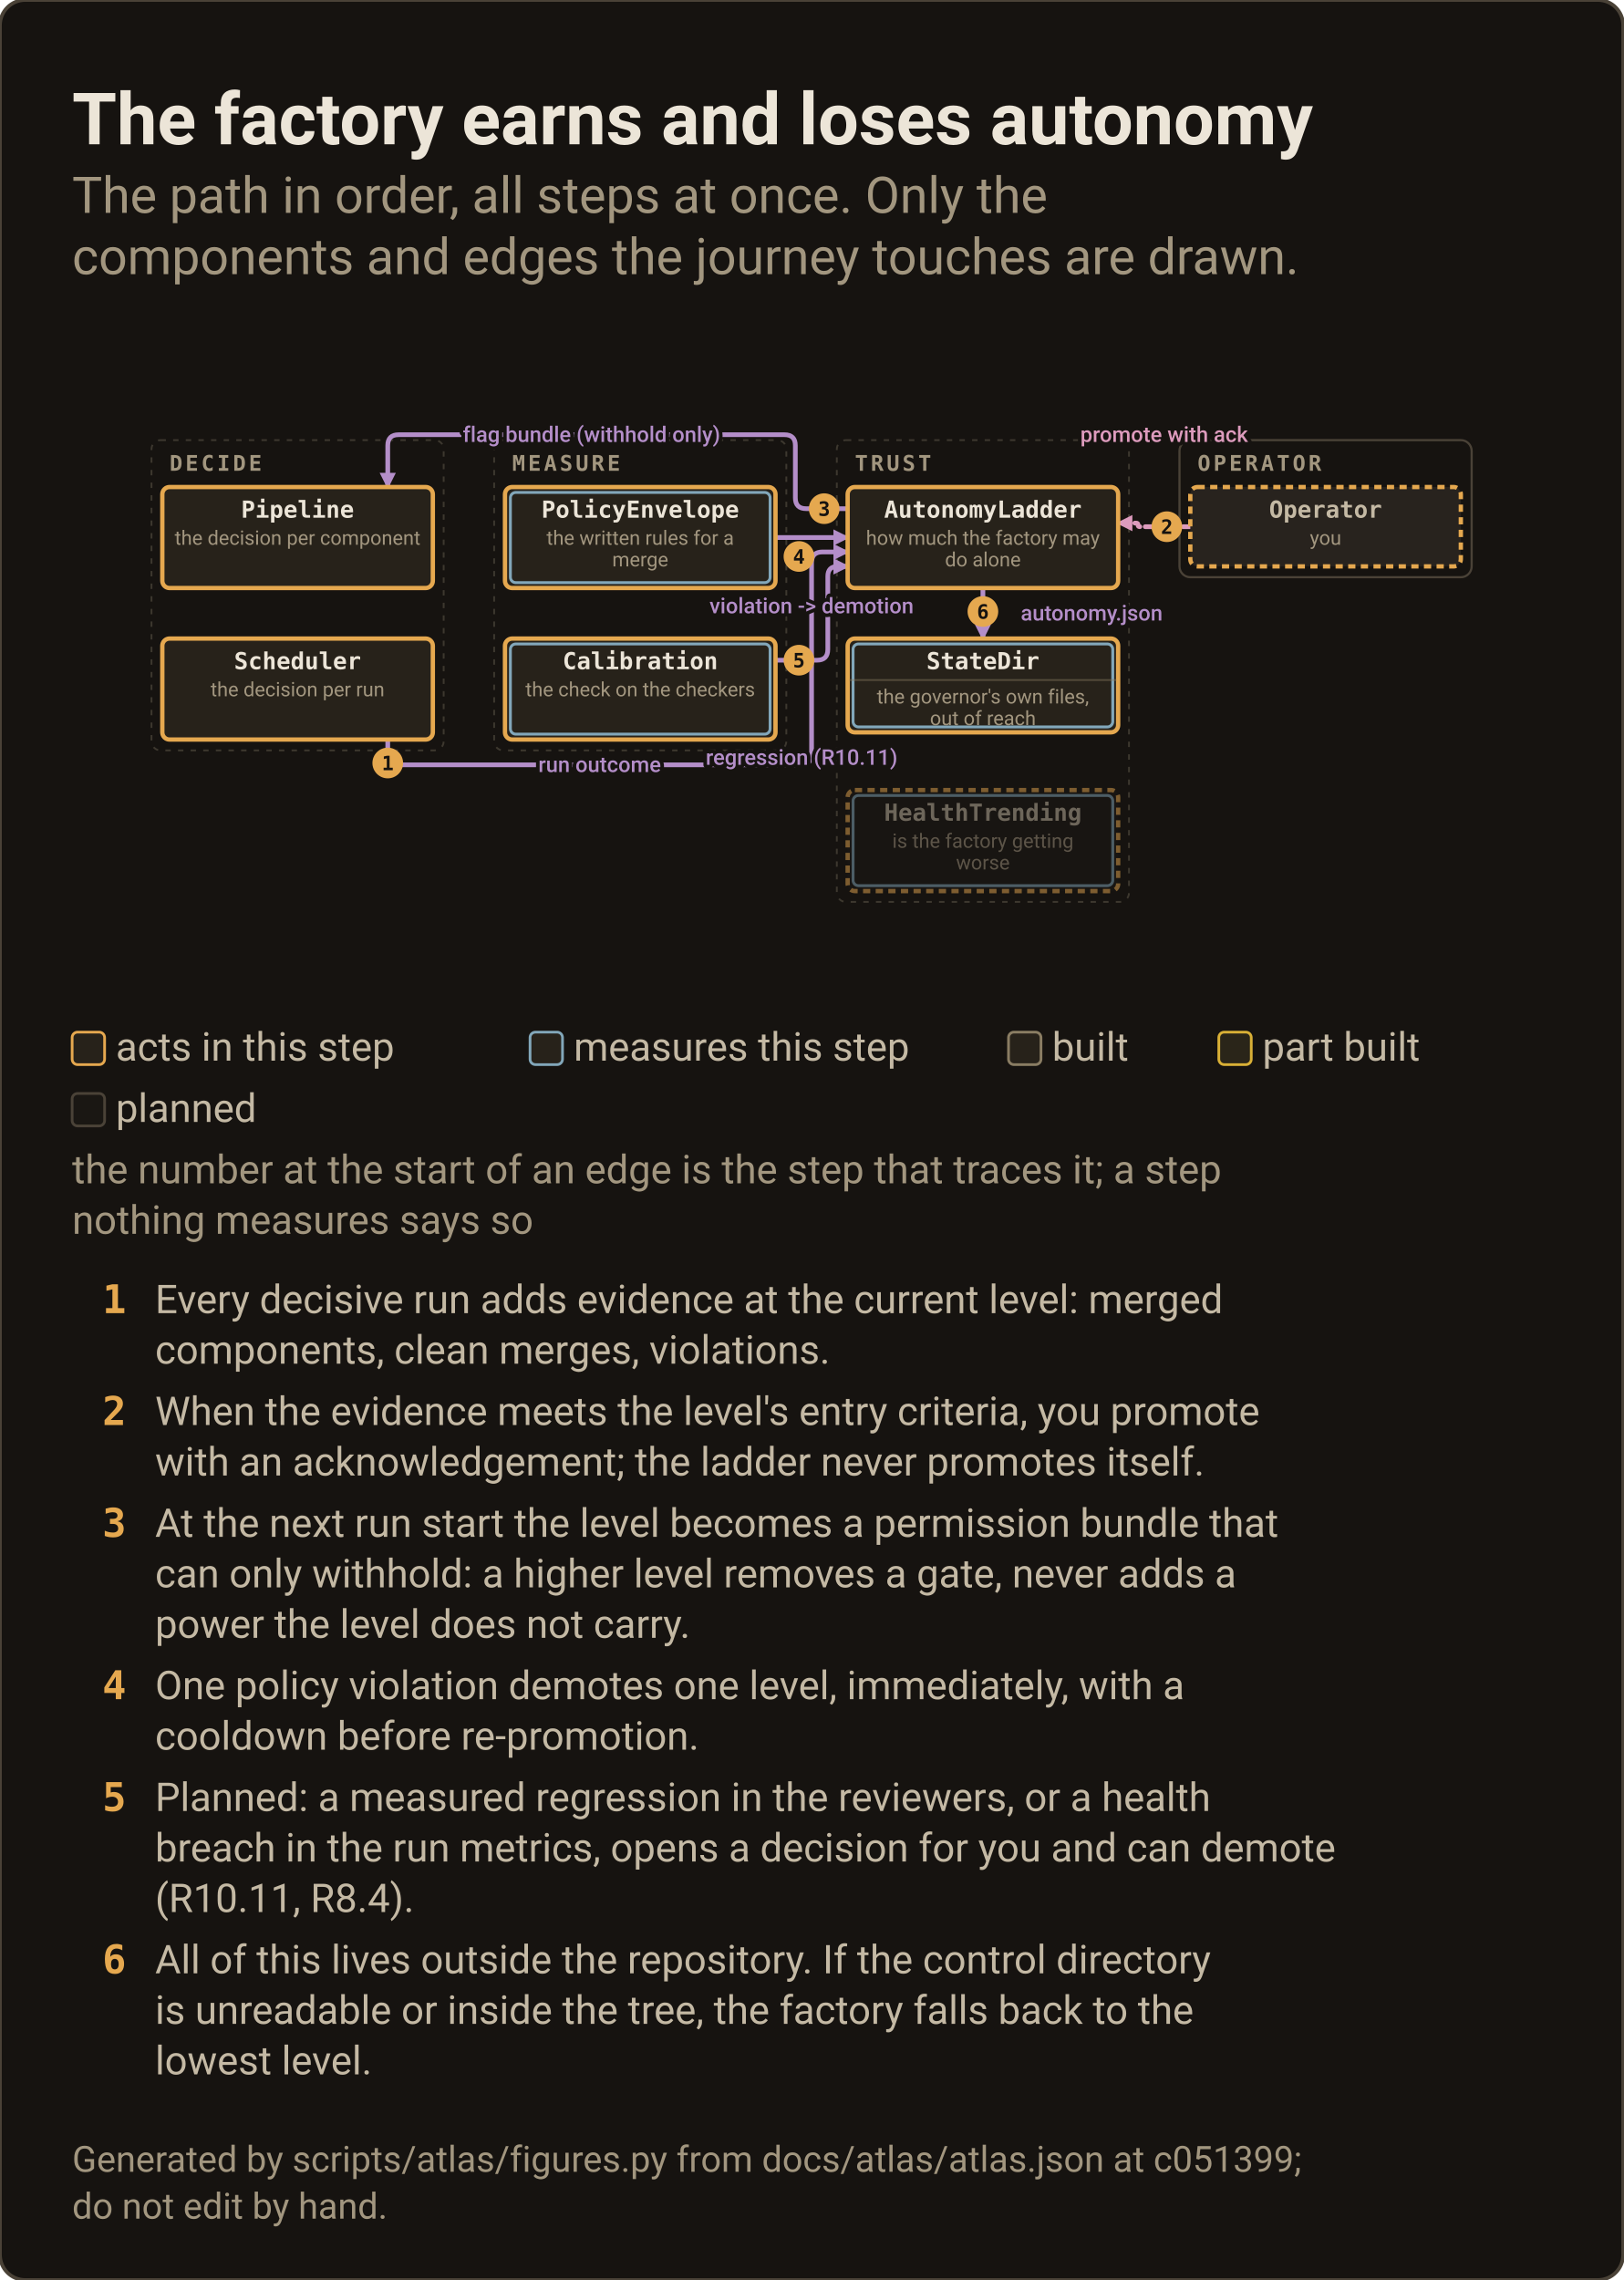
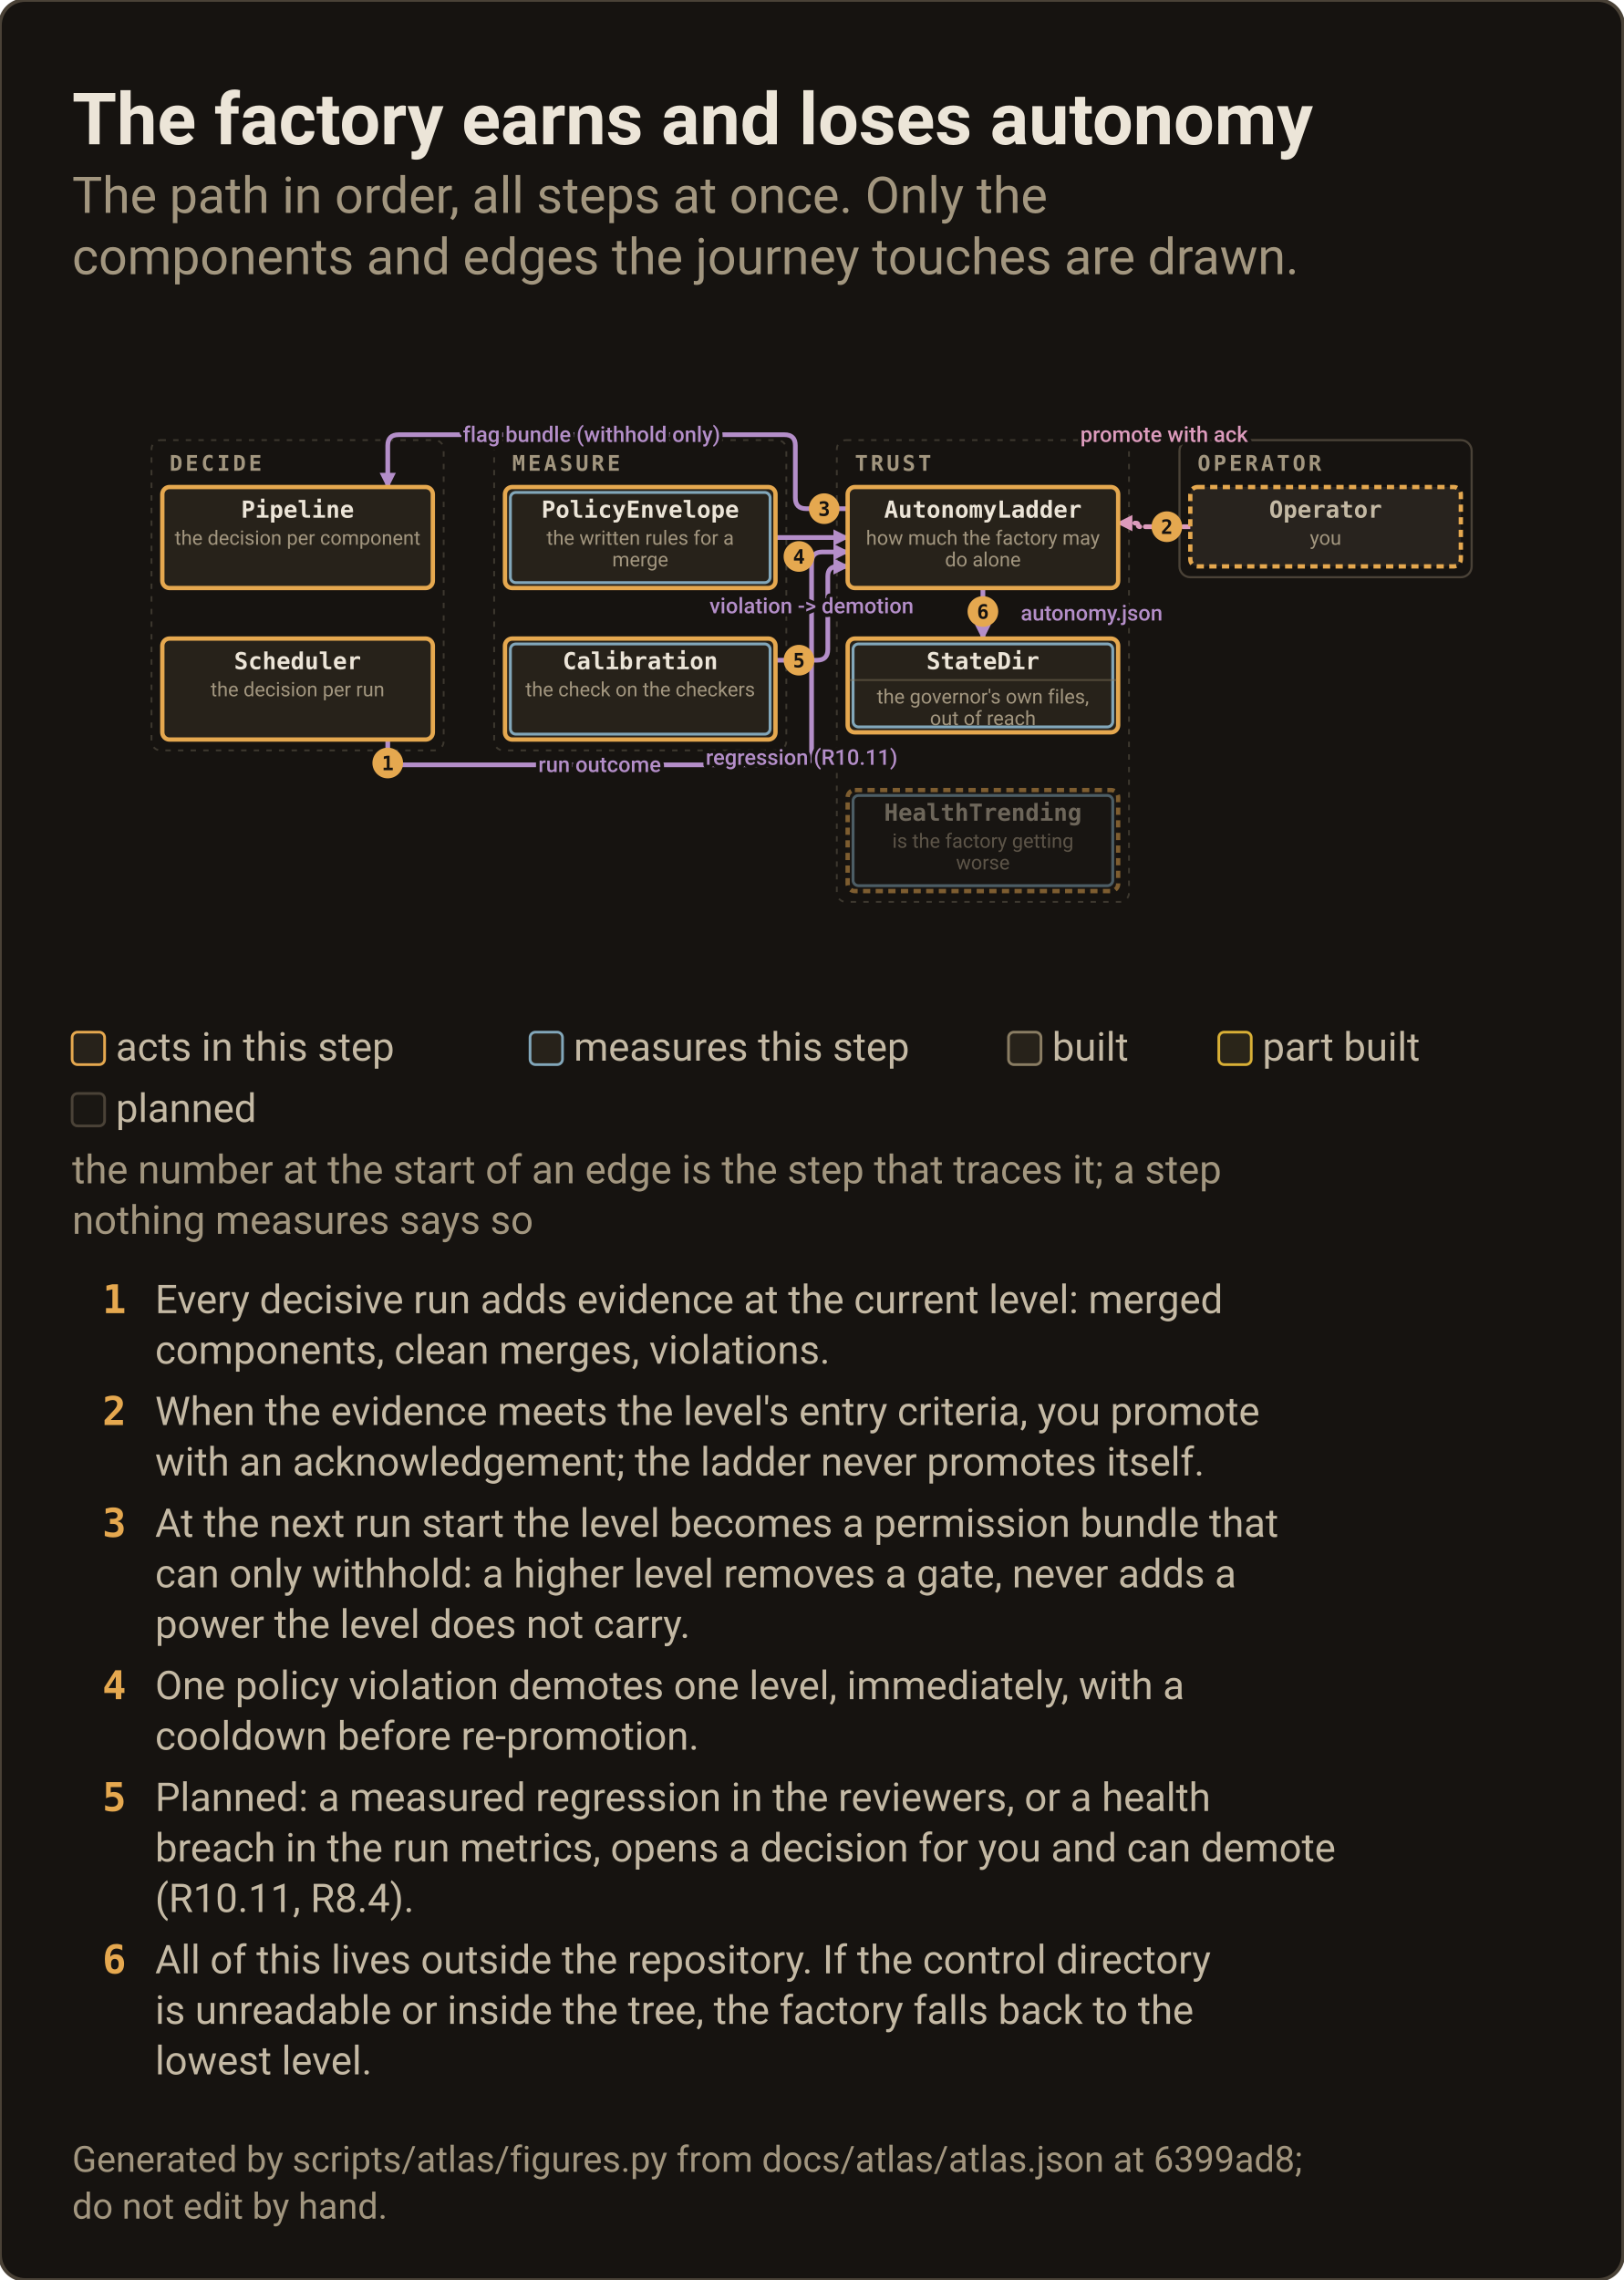
<svg xmlns="http://www.w3.org/2000/svg" width="900" height="1264" viewBox="0 0 900 1264" role="img" aria-label="Journey: The factory earns and loses autonomy">
  <rect x="0" y="0" width="900" height="1264" rx="14" fill="#161310" stroke="#4A4237" stroke-width="2" />
  <text x="40.0" y="80.0" class="c0">The factory earns and loses autonomy</text>
  <text x="40.0" y="118.0" class="c1">The path in order, all steps at once. Only the</text>
  <text x="40.0" y="152.0" class="c1">components and edges the journey touches are drawn.</text>
  <svg id="map" x="76.0" y="170.0" width="748" height="380" viewBox="0 0 748 380" overflow="visible">
    <defs>
      <marker id="map-m-work" viewBox="0 0 8 8" refX="7" refY="4" markerUnits="userSpaceOnUse" markerWidth="9" markerHeight="9" orient="auto-start-reverse">
        <path d="M0,0 L8,4 L0,8 z" fill="#D9CDB2" />
      </marker>
      <marker id="map-m-measure" viewBox="0 0 8 8" refX="7" refY="4" markerUnits="userSpaceOnUse" markerWidth="9" markerHeight="9" orient="auto-start-reverse">
        <path d="M0,0 L8,4 L0,8 z" fill="#82A7BA" />
      </marker>
      <marker id="map-m-feedback" viewBox="0 0 8 8" refX="7" refY="4" markerUnits="userSpaceOnUse" markerWidth="9" markerHeight="9" orient="auto-start-reverse">
        <path d="M0,0 L8,4 L0,8 z" fill="#E39A86" />
      </marker>
      <marker id="map-m-operator" viewBox="0 0 8 8" refX="7" refY="4" markerUnits="userSpaceOnUse" markerWidth="9" markerHeight="9" orient="auto-start-reverse">
        <path d="M0,0 L8,4 L0,8 z" fill="#DD9BBD" />
      </marker>
      <marker id="map-m-trust" viewBox="0 0 8 8" refX="7" refY="4" markerUnits="userSpaceOnUse" markerWidth="9" markerHeight="9" orient="auto-start-reverse">
        <path d="M0,0 L8,4 L0,8 z" fill="#B48EC9" />
      </marker>
      <marker id="map-m-learn" viewBox="0 0 8 8" refX="7" refY="4" markerUnits="userSpaceOnUse" markerWidth="9" markerHeight="9" orient="auto-start-reverse">
        <path d="M0,0 L8,4 L0,8 z" fill="#86C9A9" />
      </marker>
      <marker id="map-m-record" viewBox="0 0 8 8" refX="7" refY="4" markerUnits="userSpaceOnUse" markerWidth="9" markerHeight="9" orient="auto-start-reverse">
        <path d="M0,0 L8,4 L0,8 z" fill="#B7C27C" />
      </marker>
      <marker id="map-m-change" viewBox="0 0 8 8" refX="7" refY="4" markerUnits="userSpaceOnUse" markerWidth="9" markerHeight="9" orient="auto-start-reverse">
        <path d="M0,0 L8,4 L0,8 z" fill="#E26D5A" />
      </marker>
      <marker id="map-m-reach" viewBox="0 0 8 8" refX="7" refY="4" markerUnits="userSpaceOnUse" markerWidth="9" markerHeight="9" orient="auto-start-reverse">
        <path d="M0,0 L8,4 L0,8 z" fill="#E5A84F" />
      </marker>
    </defs>
    <style>#map .node.quiet{opacity:.42}#map .node.planned{opacity:.5}#map .node.planned.quiet{opacity:.3}#map .node.meas .node__box{stroke:#82A7BA;stroke-width:2.2}#map .node.acts .node__box{stroke:#E5A84F;stroke-width:2.4}#map .node__ring{display:none;fill:none;stroke:#82A7BA;stroke-width:1.6}#map .node.meas .node__ring{display:inline}#map .flow.planned{opacity:.35}#map .flowlbl.planned{opacity:.5}#map .flow.off,#map .flowlbl.off{display:none}#map .flow.hot{opacity:1;stroke-opacity:1;stroke-width:2.6}#map .flowlbl.hot{opacity:1}</style>
    <rect x="8.0" y="74.0" width="162.0" height="172.0" rx="5" fill="none" stroke="#A2967F" stroke-opacity=".28" stroke-width="1" stroke-dasharray="3 4" />
    <text x="18.0" y="91.0" class="t3">DECIDE</text>
    <rect x="198.0" y="74.0" width="162.0" height="172.0" rx="5" fill="none" stroke="#A2967F" stroke-opacity=".28" stroke-width="1" stroke-dasharray="3 4" />
    <text x="208.0" y="91.0" class="t3">MEASURE</text>
    <rect x="388.0" y="74.0" width="162.0" height="256.0" rx="5" fill="none" stroke="#A2967F" stroke-opacity=".28" stroke-width="1" stroke-dasharray="3 4" />
    <text x="398.0" y="91.0" class="t3">TRUST</text>
    <rect x="578.0" y="74.0" width="162.0" height="76.0" rx="6" fill="none" stroke="#4A4237" stroke-width="1.2" />
    <text x="588.0" y="91.0" class="t3">OPERATOR</text>
    <g data-layer="flow">
      <path id="map-f48" class="flow trust hot" data-edge="48" data-from="Scheduler" data-to="AutonomyLadder" data-art="run outcome" data-kind="trust" data-layer="trust" d="M 139.0 240.0 L 139.0 248.0 Q 139.0 254.0 145.0 254.0 L 368.0 254.0 Q 374.0 254.0 374.0 248.0 L 374.0 142.0 Q 374.0 136.0 380.0 136.0 L 394.0 136.0" fill="none" stroke="#B48EC9" stroke-opacity="0.82" stroke-width="1.2" stroke-linecap="round" marker-end="url(#map-m-trust)" />
      <path id="map-f67" class="flow trust planned hot" data-edge="67" data-from="Operator" data-to="AutonomyLadder" data-art="promote with ack" data-kind="trust" data-layer="operator" d="M 584.0 122.0 L 556.0 122.0 Q 555.0 122.0 555.0 121.0 L 555.0 121.0 Q 555.0 120.0 554.0 120.0 L 544.0 120.0" fill="none" stroke="#DD9BBD" stroke-opacity="0.82" stroke-width="1.2" stroke-dasharray="4 3" stroke-linecap="round" marker-end="url(#map-m-operator)" />
      <path id="map-f49" class="flow trust hot" data-edge="49" data-from="AutonomyLadder" data-to="Pipeline" data-art="flag bundle (withhold only)" data-kind="trust" data-layer="trust" d="M 394.0 112.0 L 371.0 112.0 Q 365.0 112.0 365.0 106.0 L 365.0 77.0 Q 365.0 71.0 359.0 71.0 L 145.0 71.0 Q 139.0 71.0 139.0 77.0 L 139.0 100.0" fill="none" stroke="#B48EC9" stroke-opacity="0.82" stroke-width="1.2" stroke-linecap="round" marker-end="url(#map-m-trust)" />
      <path id="map-f50" class="flow trust hot" data-edge="50" data-from="PolicyEnvelope" data-to="AutonomyLadder" data-art="violation -&gt; demotion" data-kind="trust" data-layer="trust" d="M 354.0 128.0 L 394.0 128.0" fill="none" stroke="#B48EC9" stroke-opacity="0.82" stroke-width="1.2" stroke-linecap="round" marker-end="url(#map-m-trust)" />
      <path id="map-f51" class="flow trust hot" data-edge="51" data-from="Calibration" data-to="AutonomyLadder" data-art="regression (R10.11)" data-kind="trust" data-layer="trust" d="M 354.0 196.0 L 377.0 196.0 Q 383.0 196.0 383.0 190.0 L 383.0 149.5 Q 383.0 144.0 388.5 144.0 L 394.0 144.0" fill="none" stroke="#B48EC9" stroke-opacity="0.82" stroke-width="1.2" stroke-linecap="round" marker-end="url(#map-m-trust)" />
      <path id="map-f52" class="flow trust hot" data-edge="52" data-from="AutonomyLadder" data-to="StateDir" data-art="autonomy.json" data-kind="trust" data-layer="trust" d="M 469.0 156.0 L 469.0 184.0" fill="none" stroke="#B48EC9" stroke-opacity="0.82" stroke-width="1.2" stroke-linecap="round" marker-end="url(#map-m-trust)" />
    </g>
    <g class="node built acts meas" data-id="PolicyEnvelope" data-kind="component" data-state="built" data-region="measure" role="button" tabindex="0" aria-label="PolicyEnvelope, the written rules for a merge, built">
      <rect class="node__box" x="204.0" y="100.0" width="150.0" height="56.0" rx="4.0" fill="#27221A" stroke="#8A7D63" stroke-width="1.1" />
      <rect class="node__ring" x="207.0" y="103.0" width="144.0" height="50.0" rx="3.0" />
      <text x="279.0" y="117.0" class="t4">PolicyEnvelope</text>
      <g data-layer="job">
        <text x="279.0" y="132.0" class="t5">the written rules for a</text>
        <text x="279.0" y="144.0" class="t5">merge</text>
      </g>
    </g>
    <g class="node built acts meas" data-id="Calibration" data-kind="component" data-state="built" data-region="measure" role="button" tabindex="0" aria-label="Calibration, the check on the checkers, built">
      <rect class="node__box" x="204.0" y="184.0" width="150.0" height="56.0" rx="4.0" fill="#27221A" stroke="#8A7D63" stroke-width="1.1" />
      <rect class="node__ring" x="207.0" y="187.0" width="144.0" height="50.0" rx="3.0" />
      <text x="279.0" y="201.0" class="t4">Calibration</text>
      <g data-layer="job">
        <text x="279.0" y="216.0" class="t5">the check on the checkers</text>
      </g>
    </g>
    <g class="node built acts" data-id="Pipeline" data-kind="component" data-state="built" data-region="decide" role="button" tabindex="0" aria-label="Pipeline, the decision per component, built">
      <rect class="node__box" x="14.0" y="100.0" width="150.0" height="56.0" rx="4.0" fill="#27221A" stroke="#8A7D63" stroke-width="1.1" />
      <rect class="node__ring" x="17.0" y="103.0" width="144.0" height="50.0" rx="3.0" />
      <text x="89.0" y="117.0" class="t4">Pipeline</text>
      <g data-layer="job">
        <text x="89.0" y="132.0" class="t5">the decision per component</text>
      </g>
    </g>
    <g class="node built acts" data-id="Scheduler" data-kind="component" data-state="built" data-region="decide" role="button" tabindex="0" aria-label="Scheduler, the decision per run, built">
      <rect class="node__box" x="14.0" y="184.0" width="150.0" height="56.0" rx="4.0" fill="#27221A" stroke="#8A7D63" stroke-width="1.1" />
      <rect class="node__ring" x="17.0" y="187.0" width="144.0" height="50.0" rx="3.0" />
      <text x="89.0" y="201.0" class="t4">Scheduler</text>
      <g data-layer="job">
        <text x="89.0" y="216.0" class="t5">the decision per run</text>
      </g>
    </g>
    <g class="node built acts" data-id="AutonomyLadder" data-kind="component" data-state="built" data-region="trust" role="button" tabindex="0" aria-label="AutonomyLadder, how much the factory may do alone, built">
      <rect class="node__box" x="394.0" y="100.0" width="150.0" height="56.0" rx="4.0" fill="#27221A" stroke="#8A7D63" stroke-width="1.1" />
      <rect class="node__ring" x="397.0" y="103.0" width="144.0" height="50.0" rx="3.0" />
      <text x="469.0" y="117.0" class="t4">AutonomyLadder</text>
      <g data-layer="job">
        <text x="469.0" y="132.0" class="t5">how much the factory may</text>
        <text x="469.0" y="144.0" class="t5">do alone</text>
      </g>
    </g>
    <g class="node built acts meas" data-id="StateDir" data-kind="store" data-state="built" data-region="trust" role="button" tabindex="0" aria-label="StateDir, the governor's own files, out of reach, built">
      <rect class="node__box" x="394.0" y="184.0" width="150.0" height="52.0" rx="4.0" fill="#27221A" stroke="#8A7D63" stroke-width="1.1" />
      <rect class="node__ring" x="397.0" y="187.0" width="144.0" height="46.0" rx="3.0" />
      <text x="469.0" y="201.0" class="t4">StateDir</text>
      <line x1="395.0" y1="207.0" x2="543.0" y2="207.0" stroke="#8A7D63" stroke-opacity=".45" stroke-width="1" />
      <g data-layer="job">
        <text x="469.0" y="220.0" class="t5">the governor's own files,</text>
        <text x="469.0" y="232.0" class="t5">out of reach</text>
      </g>
    </g>
    <g class="node planned acts meas" data-id="HealthTrending" data-kind="component" data-state="planned" data-region="trust" role="button" tabindex="0" aria-label="HealthTrending, is the factory getting worse, planned">
      <rect class="node__box" x="394.0" y="268.0" width="150.0" height="56.0" rx="4.0" fill="#1A1713" stroke="#4A4237" stroke-width="1.1" stroke-dasharray="4 3" />
      <rect class="node__ring" x="397.0" y="271.0" width="144.0" height="50.0" rx="3.0" />
      <text x="469.0" y="285.0" class="t6">HealthTrending</text>
      <g data-layer="job">
        <text x="469.0" y="300.0" class="t5">is the factory getting</text>
        <text x="469.0" y="312.0" class="t5">worse</text>
      </g>
    </g>
    <g class="node actor acts" data-id="Operator" data-kind="actor" data-state="planned" data-region="operator" role="button" tabindex="0" aria-label="Operator, you, outside">
      <rect class="node__box" x="584.0" y="100.0" width="150.0" height="44.0" rx="4.0" fill="#28231E" stroke="#A2967F" stroke-width="1.1" stroke-dasharray="4 3" />
      <rect class="node__ring" x="587.0" y="103.0" width="144.0" height="38.0" rx="3.0" />
      <text x="659.0" y="117.0" class="t6">Operator</text>
      <g data-layer="job">
        <text x="659.0" y="132.0" class="t5">you</text>
      </g>
    </g>
    <g data-layer="flow">
      <g class="flowlbl trust hot" data-edge="48" data-from="Scheduler" data-to="AutonomyLadder" data-layer="trust">
        <text x="256.5" y="258.0" class="t1">run outcome</text>
      </g>
      <g class="flowlbl trust planned hot" data-edge="67" data-from="Operator" data-to="AutonomyLadder" data-layer="operator">
        <text x="569.5" y="75.0" class="t2">promote with ack</text>
      </g>
      <g class="flowlbl trust hot" data-edge="49" data-from="AutonomyLadder" data-to="Pipeline" data-layer="trust">
        <text x="252.0" y="75.0" class="t1">flag bundle (withhold only)</text>
      </g>
      <g class="flowlbl trust hot" data-edge="50" data-from="PolicyEnvelope" data-to="AutonomyLadder" data-layer="trust">
        <text x="374.0" y="170.0" class="t1">violation -&gt; demotion</text>
      </g>
      <g class="flowlbl trust hot" data-edge="51" data-from="Calibration" data-to="AutonomyLadder" data-layer="trust">
        <text x="368.5" y="254.0" class="t1">regression (R10.11)</text>
      </g>
      <g class="flowlbl trust hot" data-edge="52" data-from="AutonomyLadder" data-to="StateDir" data-layer="trust">
        <text x="529.3" y="174.0" class="t1">autonomy.json</text>
      </g>
    </g>
    <g data-layer="steps">
      <g class="step" data-edge="48">
        <circle cx="139.0" cy="253.0" r="8.5" fill="#E5A84F" />
        <text x="139.0" y="257.0" class="t0">1</text>
      </g>
      <g class="step" data-edge="67">
        <circle cx="571.0" cy="122.0" r="8.5" fill="#E5A84F" />
        <text x="571.0" y="126.0" class="t0">2</text>
      </g>
      <g class="step" data-edge="49">
        <circle cx="381.0" cy="112.0" r="8.5" fill="#E5A84F" />
        <text x="381.0" y="116.0" class="t0">3</text>
      </g>
      <g class="step" data-edge="50">
        <circle cx="367.0" cy="138.5" r="8.5" fill="#E5A84F" />
        <text x="367.0" y="142.5" class="t0">4</text>
      </g>
      <g class="step" data-edge="51">
        <circle cx="367.0" cy="196.0" r="8.5" fill="#E5A84F" />
        <text x="367.0" y="200.0" class="t0">5</text>
      </g>
      <g class="step" data-edge="52">
        <circle cx="469.0" cy="169.0" r="8.5" fill="#E5A84F" />
        <text x="469.0" y="173.0" class="t0">6</text>
      </g>
    </g>
    <style>#map .t0{font-family:ui-monospace,"SF Mono",SFMono-Regular,"JetBrains Mono",Menlo,Consolas,monospace;font-size:11.0px;font-weight:700;fill:#161310;text-anchor:middle}#map .t1{font-family:ui-sans-serif,system-ui,-apple-system,"SF Pro Text","Segoe UI",Roboto,"Helvetica Neue",Arial,sans-serif;font-size:12.0px;font-weight:500;fill:#B48EC9;text-anchor:middle;paint-order:stroke;stroke:#161310;stroke-width:4;stroke-linejoin:round}#map .t2{font-family:ui-sans-serif,system-ui,-apple-system,"SF Pro Text","Segoe UI",Roboto,"Helvetica Neue",Arial,sans-serif;font-size:12.0px;font-weight:500;fill:#DD9BBD;text-anchor:middle;paint-order:stroke;stroke:#161310;stroke-width:4;stroke-linejoin:round}#map .t3{font-family:ui-monospace,"SF Mono",SFMono-Regular,"JetBrains Mono",Menlo,Consolas,monospace;font-size:12.0px;font-weight:600;fill:#A2967F;text-anchor:start;letter-spacing:.13em}#map .t4{font-family:ui-monospace,"SF Mono",SFMono-Regular,"JetBrains Mono",Menlo,Consolas,monospace;font-size:13.0px;font-weight:600;fill:#ECE5D8;text-anchor:middle}#map .t5{font-family:ui-sans-serif,system-ui,-apple-system,"SF Pro Text","Segoe UI",Roboto,"Helvetica Neue",Arial,sans-serif;font-size:11.0px;font-weight:400;fill:#A2967F;text-anchor:middle}#map .t6{font-family:ui-monospace,"SF Mono",SFMono-Regular,"JetBrains Mono",Menlo,Consolas,monospace;font-size:13.0px;font-weight:600;fill:#C4B9A4;text-anchor:middle}</style>
  </svg>
  <rect x="40.0" y="572.2" width="18" height="18" rx="3" fill="#27221A" stroke="#E5A84F" stroke-width="1.5" />
  <text x="64.2" y="588.0" class="c2">acts in this step</text>
  <rect x="293.9" y="572.2" width="18" height="18" rx="3" fill="#27221A" stroke="#82A7BA" stroke-width="1.5" />
  <text x="318.1" y="588.0" class="c2">measures this step</text>
  <rect x="559.2" y="572.2" width="18" height="18" rx="3" fill="#27221A" stroke="#8A7D63" stroke-width="1.5" />
  <text x="583.4" y="588.0" class="c2">built</text>
  <rect x="675.8" y="572.2" width="18" height="18" rx="3" fill="#2A2519" stroke="#D9B036" stroke-width="1.5" />
  <text x="700.0" y="588.0" class="c2">part built</text>
  <rect x="40.0" y="606.2" width="18" height="18" rx="3" fill="#1A1713" stroke="#4A4237" stroke-width="1.5" />
  <text x="64.2" y="622.0" class="c2">planned</text>
  <text x="40.0" y="656.0" class="c3">the number at the start of an edge is the step that traces it; a step</text>
  <text x="40.0" y="684.0" class="c3">nothing measures says so</text>
  <text x="70.0" y="728.0" class="c4">1</text>
  <text x="86.0" y="728.0" class="c2">Every decisive run adds evidence at the current level: merged</text>
  <text x="86.0" y="756.0" class="c2">components, clean merges, violations.</text>
  <text x="70.0" y="790.0" class="c4">2</text>
  <text x="86.0" y="790.0" class="c2">When the evidence meets the level's entry criteria, you promote</text>
  <text x="86.0" y="818.0" class="c2">with an acknowledgement; the ladder never promotes itself.</text>
  <text x="70.0" y="852.0" class="c4">3</text>
  <text x="86.0" y="852.0" class="c2">At the next run start the level becomes a permission bundle that</text>
  <text x="86.0" y="880.0" class="c2">can only withhold: a higher level removes a gate, never adds a</text>
  <text x="86.0" y="908.0" class="c2">power the level does not carry.</text>
  <text x="70.0" y="942.0" class="c4">4</text>
  <text x="86.0" y="942.0" class="c2">One policy violation demotes one level, immediately, with a</text>
  <text x="86.0" y="970.0" class="c2">cooldown before re-promotion.</text>
  <text x="70.0" y="1004.0" class="c4">5</text>
  <text x="86.0" y="1004.0" class="c2">Planned: a measured regression in the reviewers, or a health</text>
  <text x="86.0" y="1032.0" class="c2">breach in the run metrics, opens a decision for you and can demote</text>
  <text x="86.0" y="1060.0" class="c2">(R10.11, R8.4).</text>
  <text x="70.0" y="1094.0" class="c4">6</text>
  <text x="86.0" y="1094.0" class="c2">All of this lives outside the repository. If the control directory</text>
  <text x="86.0" y="1122.0" class="c2">is unreadable or inside the tree, the factory falls back to the</text>
  <text x="86.0" y="1150.0" class="c2">lowest level.</text>
-   <text x="40.0" y="1204.0" class="c5">Generated by scripts/atlas/figures.py from docs/atlas/atlas.json at c051399;</text>
+   <text x="40.0" y="1204.0" class="c5">Generated by scripts/atlas/figures.py from docs/atlas/atlas.json at 6399ad8;</text>
  <text x="40.0" y="1230.0" class="c5">do not edit by hand.</text>
  <style>.c0{font-family:ui-sans-serif,system-ui,-apple-system,"SF Pro Text","Segoe UI",Roboto,"Helvetica Neue",Arial,sans-serif;font-size:40.0px;font-weight:600;fill:#ECE5D8;text-anchor:start}.c1{font-family:ui-sans-serif,system-ui,-apple-system,"SF Pro Text","Segoe UI",Roboto,"Helvetica Neue",Arial,sans-serif;font-size:28.0px;font-weight:400;fill:#A2967F;text-anchor:start}.c2{font-family:ui-sans-serif,system-ui,-apple-system,"SF Pro Text","Segoe UI",Roboto,"Helvetica Neue",Arial,sans-serif;font-size:22.0px;font-weight:400;fill:#C4B9A4;text-anchor:start}.c3{font-family:ui-sans-serif,system-ui,-apple-system,"SF Pro Text","Segoe UI",Roboto,"Helvetica Neue",Arial,sans-serif;font-size:22.0px;font-weight:400;fill:#A2967F;text-anchor:start}.c4{font-family:ui-monospace,"SF Mono",SFMono-Regular,"JetBrains Mono",Menlo,Consolas,monospace;font-size:22.0px;font-weight:700;fill:#E5A84F;text-anchor:end}.c5{font-family:ui-sans-serif,system-ui,-apple-system,"SF Pro Text","Segoe UI",Roboto,"Helvetica Neue",Arial,sans-serif;font-size:20.0px;font-weight:400;fill:#A2967F;text-anchor:start}</style>
</svg>
